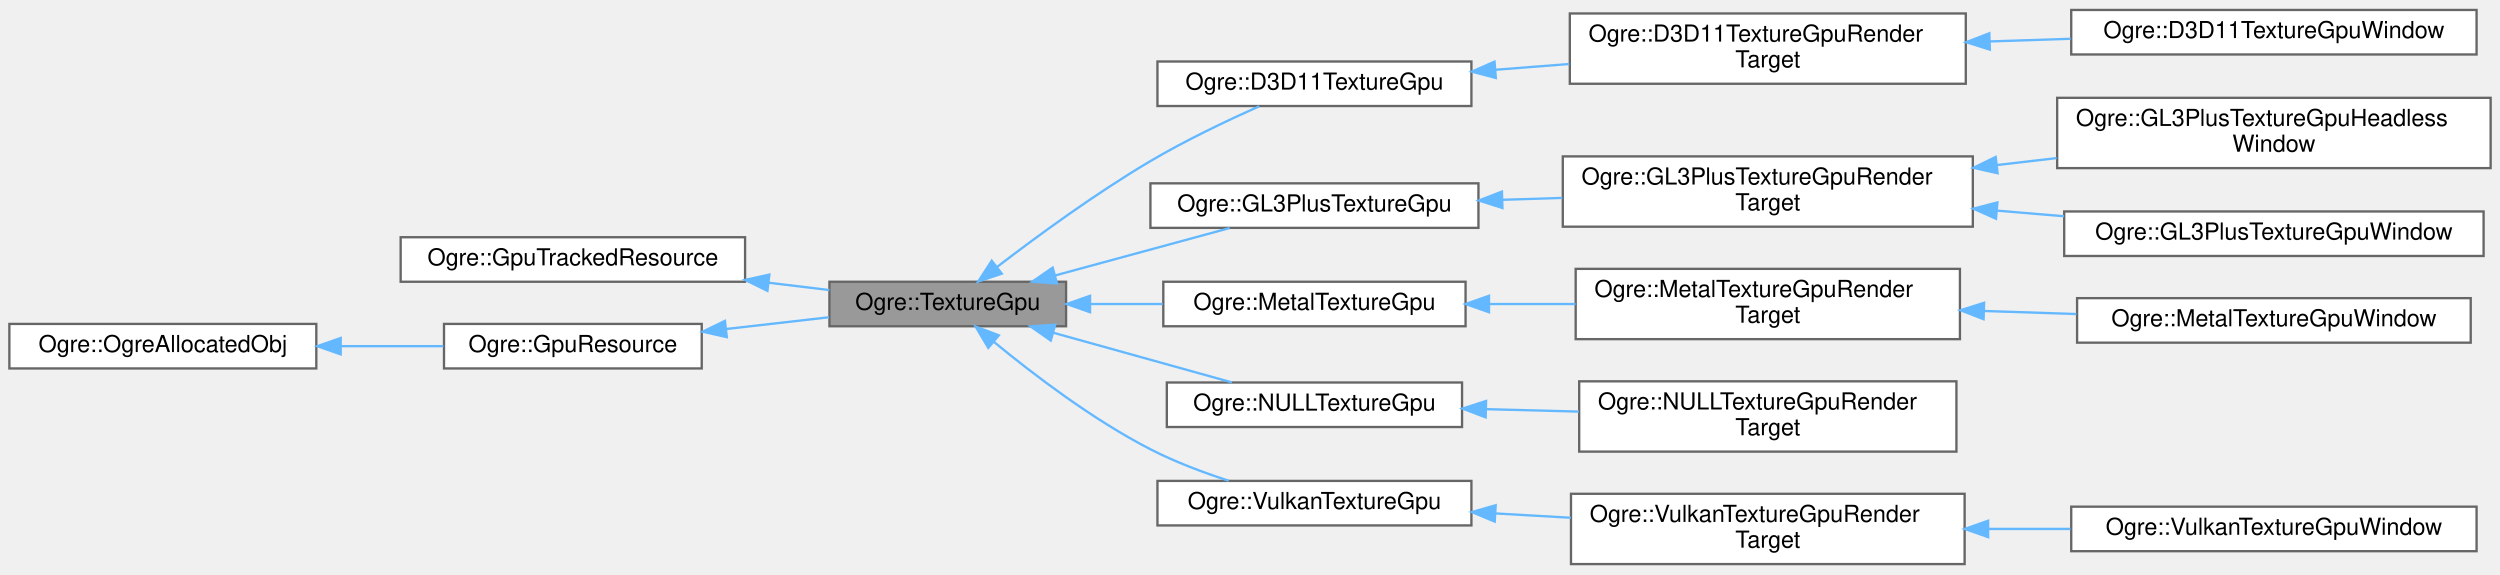
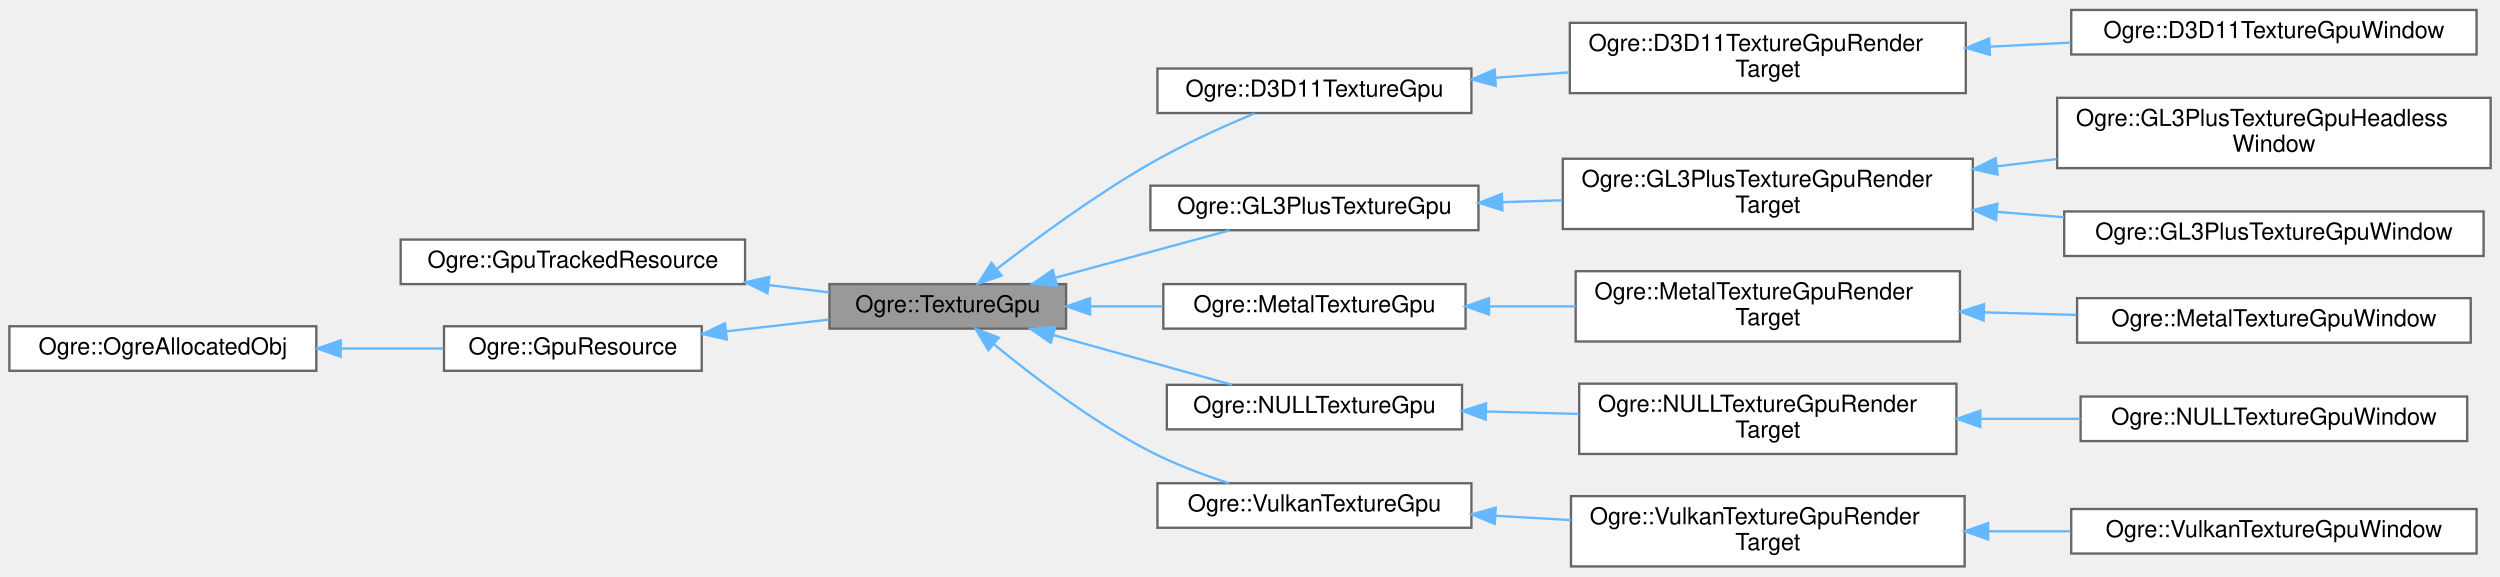
- <svg xmlns="http://www.w3.org/2000/svg" xmlns:xlink="http://www.w3.org/1999/xlink" width="1067pt" height="245pt" viewBox="0.00 0.00 1067.00 244.50">
-   <g id="graph0" class="graph" transform="scale(1 1) rotate(0) translate(4 240.5)">
+ <svg xmlns="http://www.w3.org/2000/svg" xmlns:xlink="http://www.w3.org/1999/xlink" width="1067pt" height="246pt" viewBox="0.00 0.00 1067.00 245.50">
+   <g id="graph0" class="graph" transform="scale(1 1) rotate(0) translate(4 241.5)">
    <g id="Node000001" class="node">
      <g id="a_Node000001">
        <a xlink:title=" ">
          <polygon fill="#999999" stroke="#666666" points="451,-120.5 350,-120.5 350,-101.5 451,-101.5 451,-120.5" />
          <text text-anchor="middle" x="400.5" y="-108.5" font-family="Helvetica,sans-Serif" font-size="10.00">Ogre::TextureGpu</text>
        </a>
      </g>
    </g>
    <g id="Node000005" class="node">
      <g id="a_Node000005">
        <a xlink:href="class_ogre_1_1_d3_d11_texture_gpu.html" target="_top" xlink:title=" ">
-           <polygon fill="white" stroke="#666666" points="624,-214.5 490,-214.5 490,-195.5 624,-195.5 624,-214.5" />
-           <text text-anchor="middle" x="557" y="-202.5" font-family="Helvetica,sans-Serif" font-size="10.00">Ogre::D3D11TextureGpu</text>
+           <polygon fill="white" stroke="#666666" points="624,-212.5 490,-212.5 490,-193.5 624,-193.5 624,-212.5" />
+           <text text-anchor="middle" x="557" y="-200.5" font-family="Helvetica,sans-Serif" font-size="10.00">Ogre::D3D11TextureGpu</text>
        </a>
      </g>
    </g>
    <g id="edge4_Node000001_Node000005" class="edge">
      <g id="a_edge4_Node000001_Node000005">
        <a xlink:title=" ">
-           <path fill="none" stroke="#63b8ff" d="M421.55,-126.82C438.47,-139.79 463.59,-158.19 487,-172 501.98,-180.84 519.7,-189.27 533.43,-195.4" />
-           <polygon fill="#63b8ff" stroke="#63b8ff" points="423.56,-123.95 413.51,-120.59 419.27,-129.48 423.56,-123.95" />
+           <path fill="none" stroke="#63b8ff" d="M421.47,-126.97C438.33,-140.03 463.43,-158.48 487,-172 501.24,-180.17 518.02,-187.75 531.47,-193.37" />
+           <polygon fill="#63b8ff" stroke="#63b8ff" points="423.48,-124.1 413.45,-120.69 419.16,-129.61 423.48,-124.1" />
        </a>
      </g>
    </g>
    <g id="Node000008" class="node">
      <g id="a_Node000008">
        <a xlink:href="class_ogre_1_1_g_l3_plus_texture_gpu.html" target="_top" xlink:title=" ">
          <polygon fill="white" stroke="#666666" points="627,-162.5 487,-162.5 487,-143.5 627,-143.5 627,-162.5" />
          <text text-anchor="middle" x="557" y="-150.5" font-family="Helvetica,sans-Serif" font-size="10.00">Ogre::GL3PlusTextureGpu</text>
        </a>
      </g>
    </g>
    <g id="edge7_Node000001_Node000008" class="edge">
      <g id="a_edge7_Node000001_Node000008">
        <a xlink:title=" ">
          <path fill="none" stroke="#63b8ff" d="M446.38,-123.2C470.08,-129.64 498.74,-137.43 520.81,-143.43" />
          <polygon fill="#63b8ff" stroke="#63b8ff" points="447.13,-119.78 436.56,-120.53 445.29,-126.53 447.13,-119.78" />
        </a>
      </g>
    </g>
    <g id="Node000012" class="node">
      <g id="a_Node000012">
        <a xlink:href="class_ogre_1_1_metal_texture_gpu.html" target="_top" xlink:title=" ">
          <polygon fill="white" stroke="#666666" points="621.5,-120.5 492.5,-120.5 492.5,-101.5 621.5,-101.5 621.5,-120.5" />
          <text text-anchor="middle" x="557" y="-108.5" font-family="Helvetica,sans-Serif" font-size="10.00">Ogre::MetalTextureGpu</text>
        </a>
      </g>
    </g>
    <g id="edge11_Node000001_Node000012" class="edge">
      <g id="a_edge11_Node000001_Node000012">
        <a xlink:title=" ">
          <path fill="none" stroke="#63b8ff" d="M461.54,-111C471.61,-111 482.08,-111 492.23,-111" />
          <polygon fill="#63b8ff" stroke="#63b8ff" points="461.24,-107.5 451.24,-111 461.24,-114.5 461.24,-107.5" />
        </a>
      </g>
    </g>
    <g id="Node000015" class="node">
      <g id="a_Node000015">
        <a xlink:href="class_ogre_1_1_n_u_l_l_texture_gpu.html" target="_top" xlink:title=" ">
          <polygon fill="white" stroke="#666666" points="620,-77.5 494,-77.5 494,-58.5 620,-58.5 620,-77.5" />
          <text text-anchor="middle" x="557" y="-65.5" font-family="Helvetica,sans-Serif" font-size="10.00">Ogre::NULLTextureGpu</text>
        </a>
      </g>
    </g>
    <g id="edge14_Node000001_Node000015" class="edge">
      <g id="a_edge14_Node000001_Node000015">
        <a xlink:title=" ">
          <path fill="none" stroke="#63b8ff" d="M445.46,-98.76C469.69,-92.02 499.32,-83.77 521.81,-77.52" />
          <polygon fill="#63b8ff" stroke="#63b8ff" points="444.48,-95.4 435.79,-101.46 446.36,-102.15 444.48,-95.4" />
        </a>
      </g>
    </g>
-     <g id="Node000017" class="node">
-       <g id="a_Node000017">
+     <g id="Node000018" class="node">
+       <g id="a_Node000018">
        <a xlink:href="class_ogre_1_1_vulkan_texture_gpu.html" target="_top" xlink:title=" ">
          <polygon fill="white" stroke="#666666" points="624,-35.5 490,-35.5 490,-16.5 624,-16.5 624,-35.5" />
          <text text-anchor="middle" x="557" y="-23.5" font-family="Helvetica,sans-Serif" font-size="10.00">Ogre::VulkanTextureGpu</text>
        </a>
      </g>
    </g>
-     <g id="edge16_Node000001_Node000017" class="edge">
-       <g id="a_edge16_Node000001_Node000017">
+     <g id="edge17_Node000001_Node000018" class="edge">
+       <g id="a_edge17_Node000001_Node000018">
        <a xlink:title=" ">
          <path fill="none" stroke="#63b8ff" d="M420.23,-94.81C436.86,-81.1 462.28,-61.7 487,-49 497.45,-43.63 509.41,-39.13 520.41,-35.57" />
          <polygon fill="#63b8ff" stroke="#63b8ff" points="417.8,-92.28 412.39,-101.39 422.3,-97.64 417.8,-92.28" />
        </a>
      </g>
    </g>
    <g id="Node000002" class="node">
      <g id="a_Node000002">
        <a xlink:href="struct_ogre_1_1_gpu_tracked_resource.html" target="_top" xlink:title=" ">
          <polygon fill="white" stroke="#666666" points="314,-139.5 167,-139.5 167,-120.5 314,-120.5 314,-139.5" />
          <text text-anchor="middle" x="240.5" y="-127.5" font-family="Helvetica,sans-Serif" font-size="10.00">Ogre::GpuTrackedResource</text>
        </a>
      </g>
    </g>
    <g id="edge1_Node000001_Node000002" class="edge">
      <g id="a_edge1_Node000001_Node000002">
        <a xlink:title=" ">
          <path fill="none" stroke="#63b8ff" d="M324.03,-120.08C332.89,-119.01 341.69,-117.95 349.99,-116.95" />
          <polygon fill="#63b8ff" stroke="#63b8ff" points="323.54,-116.61 314.03,-121.28 324.37,-123.56 323.54,-116.61" />
        </a>
      </g>
    </g>
    <g id="Node000003" class="node">
      <g id="a_Node000003">
        <a xlink:href="class_ogre_1_1_gpu_resource.html" target="_top" xlink:title=" ">
          <polygon fill="white" stroke="#666666" points="295.5,-102.5 185.5,-102.5 185.5,-83.5 295.5,-83.5 295.5,-102.5" />
          <text text-anchor="middle" x="240.5" y="-90.5" font-family="Helvetica,sans-Serif" font-size="10.00">Ogre::GpuResource</text>
        </a>
      </g>
    </g>
    <g id="edge2_Node000001_Node000003" class="edge">
      <g id="a_edge2_Node000001_Node000003">
        <a xlink:title=" ">
          <path fill="none" stroke="#63b8ff" d="M305.88,-100.33C320.53,-102 335.87,-103.75 349.8,-105.34" />
          <polygon fill="#63b8ff" stroke="#63b8ff" points="306.21,-96.85 295.87,-99.19 305.41,-103.8 306.21,-96.85" />
        </a>
      </g>
    </g>
    <g id="Node000004" class="node">
      <g id="a_Node000004">
        <a xlink:title=" ">
          <polygon fill="white" stroke="#666666" points="131,-102.5 0,-102.5 0,-83.5 131,-83.5 131,-102.5" />
          <text text-anchor="middle" x="65.5" y="-90.5" font-family="Helvetica,sans-Serif" font-size="10.00">Ogre::OgreAllocatedObj</text>
        </a>
      </g>
    </g>
    <g id="edge3_Node000003_Node000004" class="edge">
      <g id="a_edge3_Node000003_Node000004">
        <a xlink:title=" ">
          <path fill="none" stroke="#63b8ff" d="M141.5,-93C156.22,-93 171.38,-93 185.25,-93" />
          <polygon fill="#63b8ff" stroke="#63b8ff" points="141.41,-89.5 131.41,-93 141.41,-96.5 141.41,-89.5" />
        </a>
      </g>
    </g>
    <g id="Node000006" class="node">
      <g id="a_Node000006">
        <a xlink:href="class_ogre_1_1_d3_d11_texture_gpu_render_target.html" target="_top" xlink:title=" ">
-           <polygon fill="white" stroke="#666666" points="835,-235 666,-235 666,-205 835,-205 835,-235" />
-           <text text-anchor="start" x="674" y="-223" font-family="Helvetica,sans-Serif" font-size="10.00">Ogre::D3D11TextureGpuRender</text>
-           <text text-anchor="middle" x="750.5" y="-212" font-family="Helvetica,sans-Serif" font-size="10.00">Target</text>
+           <polygon fill="white" stroke="#666666" points="835,-232 666,-232 666,-202 835,-202 835,-232" />
+           <text text-anchor="start" x="674" y="-220" font-family="Helvetica,sans-Serif" font-size="10.00">Ogre::D3D11TextureGpuRender</text>
+           <text text-anchor="middle" x="750.5" y="-209" font-family="Helvetica,sans-Serif" font-size="10.00">Target</text>
        </a>
      </g>
    </g>
    <g id="edge5_Node000005_Node000006" class="edge">
      <g id="a_edge5_Node000005_Node000006">
        <a xlink:title=" ">
-           <path fill="none" stroke="#63b8ff" d="M634.37,-210.98C644.69,-211.79 655.32,-212.62 665.76,-213.44" />
-           <polygon fill="#63b8ff" stroke="#63b8ff" points="634.41,-207.47 624.17,-210.18 633.87,-214.45 634.41,-207.47" />
+           <path fill="none" stroke="#63b8ff" d="M634.37,-208.58C644.69,-209.34 655.32,-210.11 665.76,-210.88" />
+           <polygon fill="#63b8ff" stroke="#63b8ff" points="634.4,-205.08 624.17,-207.84 633.89,-212.06 634.4,-205.08" />
        </a>
      </g>
    </g>
    <g id="Node000007" class="node">
      <g id="a_Node000007">
        <a xlink:href="class_ogre_1_1_d3_d11_texture_gpu_window.html" target="_top" xlink:title=" ">
-           <polygon fill="white" stroke="#666666" points="1053,-236.5 880,-236.5 880,-217.5 1053,-217.5 1053,-236.5" />
-           <text text-anchor="middle" x="966.5" y="-224.5" font-family="Helvetica,sans-Serif" font-size="10.00">Ogre::D3D11TextureGpuWindow</text>
+           <polygon fill="white" stroke="#666666" points="1053,-237.5 880,-237.5 880,-218.5 1053,-218.5 1053,-237.5" />
+           <text text-anchor="middle" x="966.5" y="-225.5" font-family="Helvetica,sans-Serif" font-size="10.00">Ogre::D3D11TextureGpuWindow</text>
        </a>
      </g>
    </g>
    <g id="edge6_Node000006_Node000007" class="edge">
      <g id="a_edge6_Node000006_Node000007">
        <a xlink:title=" ">
-           <path fill="none" stroke="#63b8ff" d="M845.2,-223.06C856.7,-223.44 868.41,-223.82 879.79,-224.2" />
-           <polygon fill="#63b8ff" stroke="#63b8ff" points="845.27,-219.57 835.16,-222.74 845.04,-226.56 845.27,-219.57" />
+           <path fill="none" stroke="#63b8ff" d="M845.2,-221.82C856.7,-222.41 868.41,-223.01 879.79,-223.59" />
+           <polygon fill="#63b8ff" stroke="#63b8ff" points="845.32,-218.32 835.16,-221.3 844.96,-225.31 845.32,-218.32" />
        </a>
      </g>
    </g>
    <g id="Node000009" class="node">
      <g id="a_Node000009">
        <a xlink:href="class_ogre_1_1_g_l3_plus_texture_gpu_render_target.html" target="_top" xlink:title=" ">
          <polygon fill="white" stroke="#666666" points="838,-174 663,-174 663,-144 838,-144 838,-174" />
          <text text-anchor="start" x="671" y="-162" font-family="Helvetica,sans-Serif" font-size="10.00">Ogre::GL3PlusTextureGpuRender</text>
          <text text-anchor="middle" x="750.5" y="-151" font-family="Helvetica,sans-Serif" font-size="10.00">Target</text>
        </a>
      </g>
    </g>
    <g id="edge8_Node000008_Node000009" class="edge">
      <g id="a_edge8_Node000008_Node000009">
        <a xlink:title=" ">
          <path fill="none" stroke="#63b8ff" d="M637.29,-155.48C645.71,-155.75 654.29,-156.02 662.78,-156.28" />
          <polygon fill="#63b8ff" stroke="#63b8ff" points="637.24,-151.98 627.14,-155.17 637.02,-158.98 637.24,-151.98" />
        </a>
      </g>
    </g>
    <g id="Node000010" class="node">
      <g id="a_Node000010">
        <a xlink:href="class_ogre_1_1_g_l3_plus_texture_gpu_headless_window.html" target="_top" xlink:title=" ">
-           <polygon fill="white" stroke="#666666" points="1059,-199 874,-199 874,-169 1059,-169 1059,-199" />
-           <text text-anchor="start" x="882" y="-187" font-family="Helvetica,sans-Serif" font-size="10.00">Ogre::GL3PlusTextureGpuHeadless</text>
-           <text text-anchor="middle" x="966.5" y="-176" font-family="Helvetica,sans-Serif" font-size="10.00">Window</text>
+           <polygon fill="white" stroke="#666666" points="1059,-200 874,-200 874,-170 1059,-170 1059,-200" />
+           <text text-anchor="start" x="882" y="-188" font-family="Helvetica,sans-Serif" font-size="10.00">Ogre::GL3PlusTextureGpuHeadless</text>
+           <text text-anchor="middle" x="966.5" y="-177" font-family="Helvetica,sans-Serif" font-size="10.00">Window</text>
        </a>
      </g>
    </g>
    <g id="edge9_Node000009_Node000010" class="edge">
      <g id="a_edge9_Node000009_Node000010">
        <a xlink:title=" ">
-           <path fill="none" stroke="#63b8ff" d="M848.17,-170.29C856.69,-171.29 865.29,-172.29 873.76,-173.28" />
-           <polygon fill="#63b8ff" stroke="#63b8ff" points="848.57,-166.82 838.23,-169.13 847.76,-173.77 848.57,-166.82" />
+           <path fill="none" stroke="#63b8ff" d="M848.17,-170.75C856.69,-171.78 865.29,-172.82 873.76,-173.85" />
+           <polygon fill="#63b8ff" stroke="#63b8ff" points="848.58,-167.27 838.23,-169.54 847.74,-174.22 848.58,-167.27" />
        </a>
      </g>
    </g>
    <g id="Node000011" class="node">
      <g id="a_Node000011">
        <a xlink:href="class_ogre_1_1_g_l3_plus_texture_gpu_window.html" target="_top" xlink:title=" ">
-           <polygon fill="white" stroke="#666666" points="1056,-150.5 877,-150.5 877,-131.5 1056,-131.5 1056,-150.5" />
-           <text text-anchor="middle" x="966.5" y="-138.5" font-family="Helvetica,sans-Serif" font-size="10.00">Ogre::GL3PlusTextureGpuWindow</text>
+           <polygon fill="white" stroke="#666666" points="1056,-151.5 877,-151.5 877,-132.5 1056,-132.5 1056,-151.5" />
+           <text text-anchor="middle" x="966.5" y="-139.5" font-family="Helvetica,sans-Serif" font-size="10.00">Ogre::GL3PlusTextureGpuWindow</text>
        </a>
      </g>
    </g>
    <g id="edge10_Node000009_Node000011" class="edge">
      <g id="a_edge10_Node000009_Node000011">
        <a xlink:title=" ">
-           <path fill="none" stroke="#63b8ff" d="M848.46,-150.84C857.93,-150.05 867.52,-149.24 876.9,-148.45" />
-           <polygon fill="#63b8ff" stroke="#63b8ff" points="847.9,-147.38 838.23,-151.7 848.49,-154.35 847.9,-147.38" />
+           <path fill="none" stroke="#63b8ff" d="M848.46,-151.3C857.93,-150.54 867.52,-149.78 876.9,-149.04" />
+           <polygon fill="#63b8ff" stroke="#63b8ff" points="847.92,-147.83 838.23,-152.11 848.48,-154.81 847.92,-147.83" />
        </a>
      </g>
    </g>
    <g id="Node000013" class="node">
      <g id="a_Node000013">
        <a xlink:href="class_ogre_1_1_metal_texture_gpu_render_target.html" target="_top" xlink:title=" ">
          <polygon fill="white" stroke="#666666" points="832.5,-126 668.5,-126 668.5,-96 832.5,-96 832.5,-126" />
          <text text-anchor="start" x="676.5" y="-114" font-family="Helvetica,sans-Serif" font-size="10.00">Ogre::MetalTextureGpuRender</text>
          <text text-anchor="middle" x="750.5" y="-103" font-family="Helvetica,sans-Serif" font-size="10.00">Target</text>
        </a>
      </g>
    </g>
    <g id="edge12_Node000012_Node000013" class="edge">
      <g id="a_edge12_Node000012_Node000013">
        <a xlink:title=" ">
          <path fill="none" stroke="#63b8ff" d="M631.51,-111C643.6,-111 656.18,-111 668.44,-111" />
          <polygon fill="#63b8ff" stroke="#63b8ff" points="631.5,-107.5 621.5,-111 631.5,-114.5 631.5,-107.5" />
        </a>
      </g>
    </g>
    <g id="Node000014" class="node">
      <g id="a_Node000014">
        <a xlink:href="class_ogre_1_1_metal_texture_gpu_window.html" target="_top" xlink:title=" ">
-           <polygon fill="white" stroke="#666666" points="1050.5,-113.5 882.5,-113.5 882.5,-94.5 1050.5,-94.5 1050.5,-113.5" />
-           <text text-anchor="middle" x="966.5" y="-101.5" font-family="Helvetica,sans-Serif" font-size="10.00">Ogre::MetalTextureGpuWindow</text>
+           <polygon fill="white" stroke="#666666" points="1050.5,-114.5 882.5,-114.5 882.5,-95.5 1050.5,-95.5 1050.5,-114.5" />
+           <text text-anchor="middle" x="966.5" y="-102.5" font-family="Helvetica,sans-Serif" font-size="10.00">Ogre::MetalTextureGpuWindow</text>
        </a>
      </g>
    </g>
    <g id="edge13_Node000013_Node000014" class="edge">
      <g id="a_edge13_Node000013_Node000014">
        <a xlink:title=" ">
-           <path fill="none" stroke="#63b8ff" d="M843.06,-108.01C856.06,-107.58 869.38,-107.14 882.21,-106.72" />
-           <polygon fill="#63b8ff" stroke="#63b8ff" points="842.59,-104.52 832.71,-108.34 842.82,-111.51 842.59,-104.52" />
+           <path fill="none" stroke="#63b8ff" d="M843.06,-108.43C856.06,-108.07 869.38,-107.7 882.21,-107.34" />
+           <polygon fill="#63b8ff" stroke="#63b8ff" points="842.61,-104.94 832.71,-108.72 842.8,-111.94 842.61,-104.94" />
        </a>
      </g>
    </g>
    <g id="Node000016" class="node">
      <g id="a_Node000016">
        <a xlink:href="class_ogre_1_1_n_u_l_l_texture_gpu_render_target.html" target="_top" xlink:title=" ">
          <polygon fill="white" stroke="#666666" points="831,-78 670,-78 670,-48 831,-48 831,-78" />
          <text text-anchor="start" x="678" y="-66" font-family="Helvetica,sans-Serif" font-size="10.00">Ogre::NULLTextureGpuRender</text>
          <text text-anchor="middle" x="750.5" y="-55" font-family="Helvetica,sans-Serif" font-size="10.00">Target</text>
        </a>
      </g>
    </g>
    <g id="edge15_Node000015_Node000016" class="edge">
      <g id="a_edge15_Node000015_Node000016">
        <a xlink:title=" ">
          <path fill="none" stroke="#63b8ff" d="M630.36,-66.11C643.25,-65.77 656.75,-65.42 669.83,-65.08" />
          <polygon fill="#63b8ff" stroke="#63b8ff" points="630.08,-62.62 620.17,-66.38 630.26,-69.61 630.08,-62.62" />
        </a>
      </g>
    </g>
-     <g id="Node000018" class="node">
-       <g id="a_Node000018">
+     <g id="Node000017" class="node">
+       <g id="a_Node000017">
+         <a xlink:href="class_ogre_1_1_n_u_l_l_texture_gpu_window.html" target="_top" xlink:title="A RenderWindow-specific texture.">
+           <polygon fill="white" stroke="#666666" points="1049,-72.5 884,-72.5 884,-53.5 1049,-53.5 1049,-72.5" />
+           <text text-anchor="middle" x="966.5" y="-60.5" font-family="Helvetica,sans-Serif" font-size="10.00">Ogre::NULLTextureGpuWindow</text>
+         </a>
+       </g>
+     </g>
+     <g id="edge16_Node000016_Node000017" class="edge">
+       <g id="a_edge16_Node000016_Node000017">
+         <a xlink:title=" ">
+           <path fill="none" stroke="#63b8ff" d="M841.38,-63C855.51,-63 870.04,-63 883.96,-63" />
+           <polygon fill="#63b8ff" stroke="#63b8ff" points="841.19,-59.5 831.19,-63 841.19,-66.5 841.19,-59.5" />
+         </a>
+       </g>
+     </g>
+     <g id="Node000019" class="node">
+       <g id="a_Node000019">
        <a xlink:href="class_ogre_1_1_vulkan_texture_gpu_render_target.html" target="_top" xlink:title=" ">
          <polygon fill="white" stroke="#666666" points="834.5,-30 666.5,-30 666.5,0 834.5,0 834.5,-30" />
          <text text-anchor="start" x="674.5" y="-18" font-family="Helvetica,sans-Serif" font-size="10.00">Ogre::VulkanTextureGpuRender</text>
          <text text-anchor="middle" x="750.5" y="-7" font-family="Helvetica,sans-Serif" font-size="10.00">Target</text>
        </a>
      </g>
    </g>
-     <g id="edge17_Node000017_Node000018" class="edge">
-       <g id="a_edge17_Node000017_Node000018">
+     <g id="edge18_Node000018_Node000019" class="edge">
+       <g id="a_edge18_Node000018_Node000019">
        <a xlink:title=" ">
          <path fill="none" stroke="#63b8ff" d="M634.21,-21.62C644.8,-21.01 655.72,-20.39 666.43,-19.77" />
          <polygon fill="#63b8ff" stroke="#63b8ff" points="633.95,-18.13 624.17,-22.2 634.36,-25.12 633.95,-18.13" />
        </a>
      </g>
    </g>
-     <g id="Node000019" class="node">
-       <g id="a_Node000019">
+     <g id="Node000020" class="node">
+       <g id="a_Node000020">
        <a xlink:href="class_ogre_1_1_vulkan_texture_gpu_window.html" target="_top" xlink:title=" ">
          <polygon fill="white" stroke="#666666" points="1053,-24.5 880,-24.5 880,-5.5 1053,-5.5 1053,-24.5" />
          <text text-anchor="middle" x="966.5" y="-12.5" font-family="Helvetica,sans-Serif" font-size="10.00">Ogre::VulkanTextureGpuWindow</text>
        </a>
      </g>
    </g>
-     <g id="edge18_Node000018_Node000019" class="edge">
-       <g id="a_edge18_Node000018_Node000019">
+     <g id="edge19_Node000019_Node000020" class="edge">
+       <g id="a_edge19_Node000019_Node000020">
        <a xlink:title=" ">
          <path fill="none" stroke="#63b8ff" d="M844.69,-15C856.32,-15 868.17,-15 879.68,-15" />
          <polygon fill="#63b8ff" stroke="#63b8ff" points="844.54,-11.5 834.54,-15 844.54,-18.5 844.54,-11.5" />
        </a>
      </g>
    </g>
  </g>
</svg>
